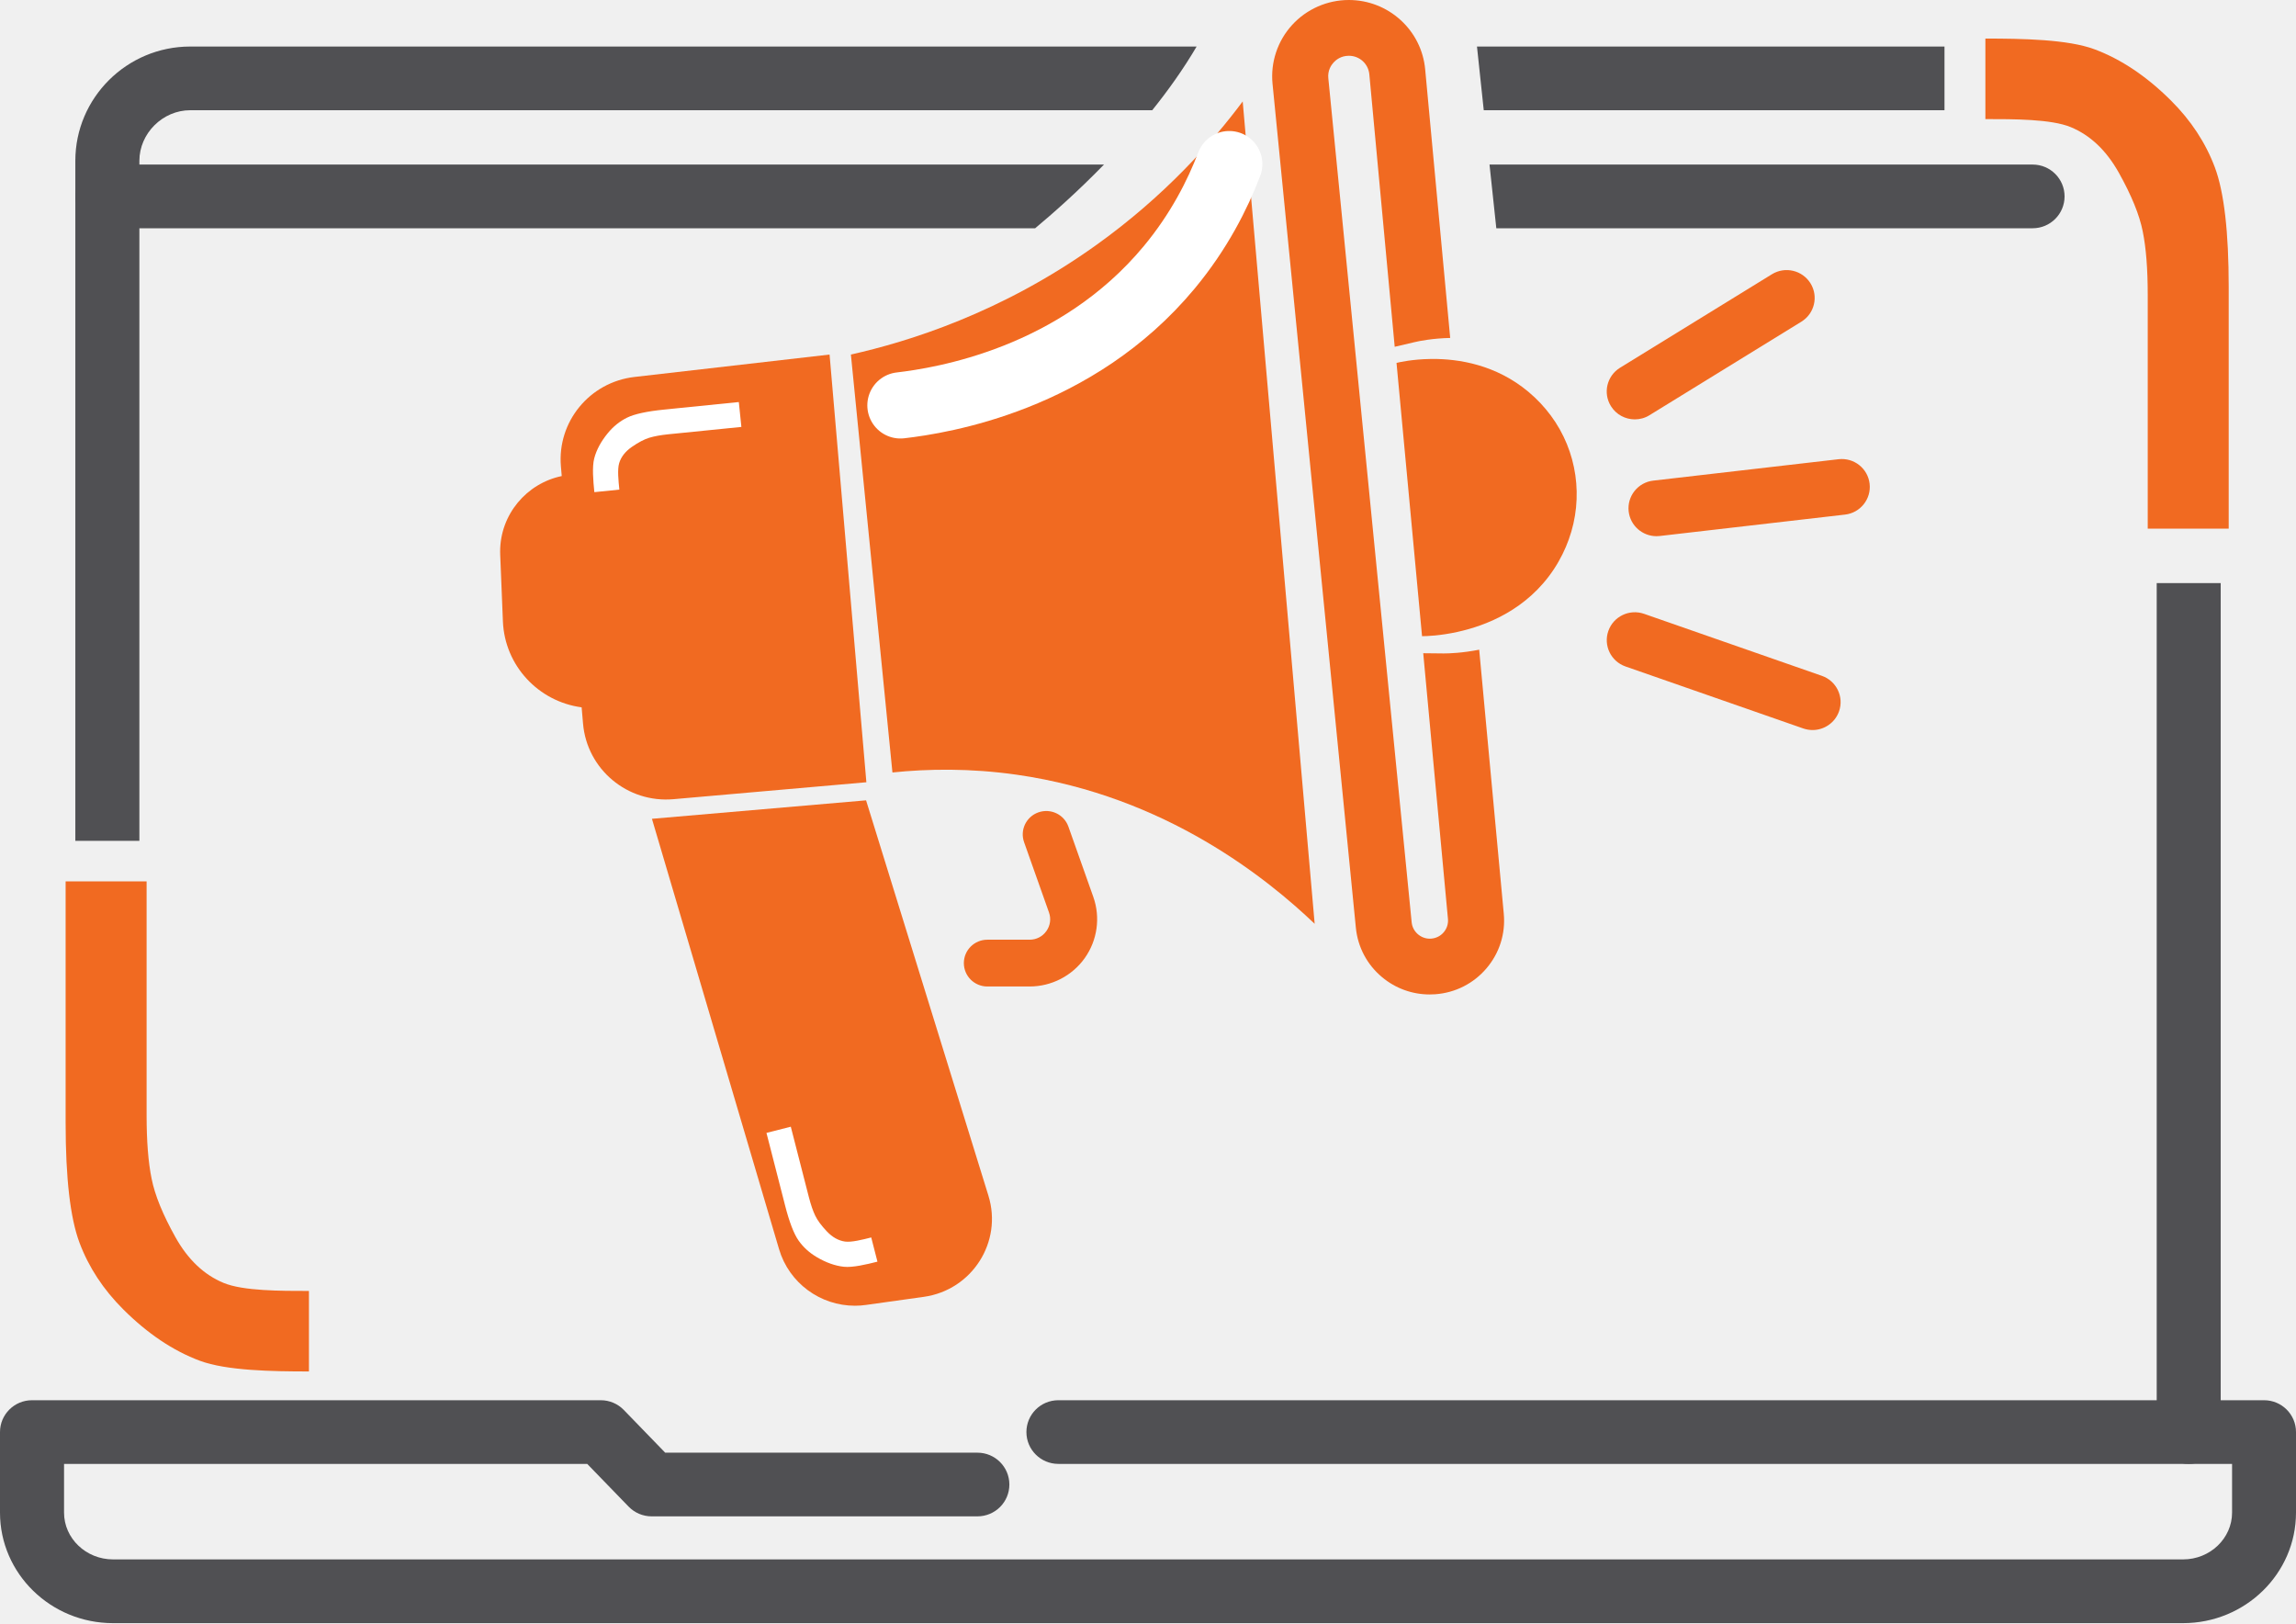
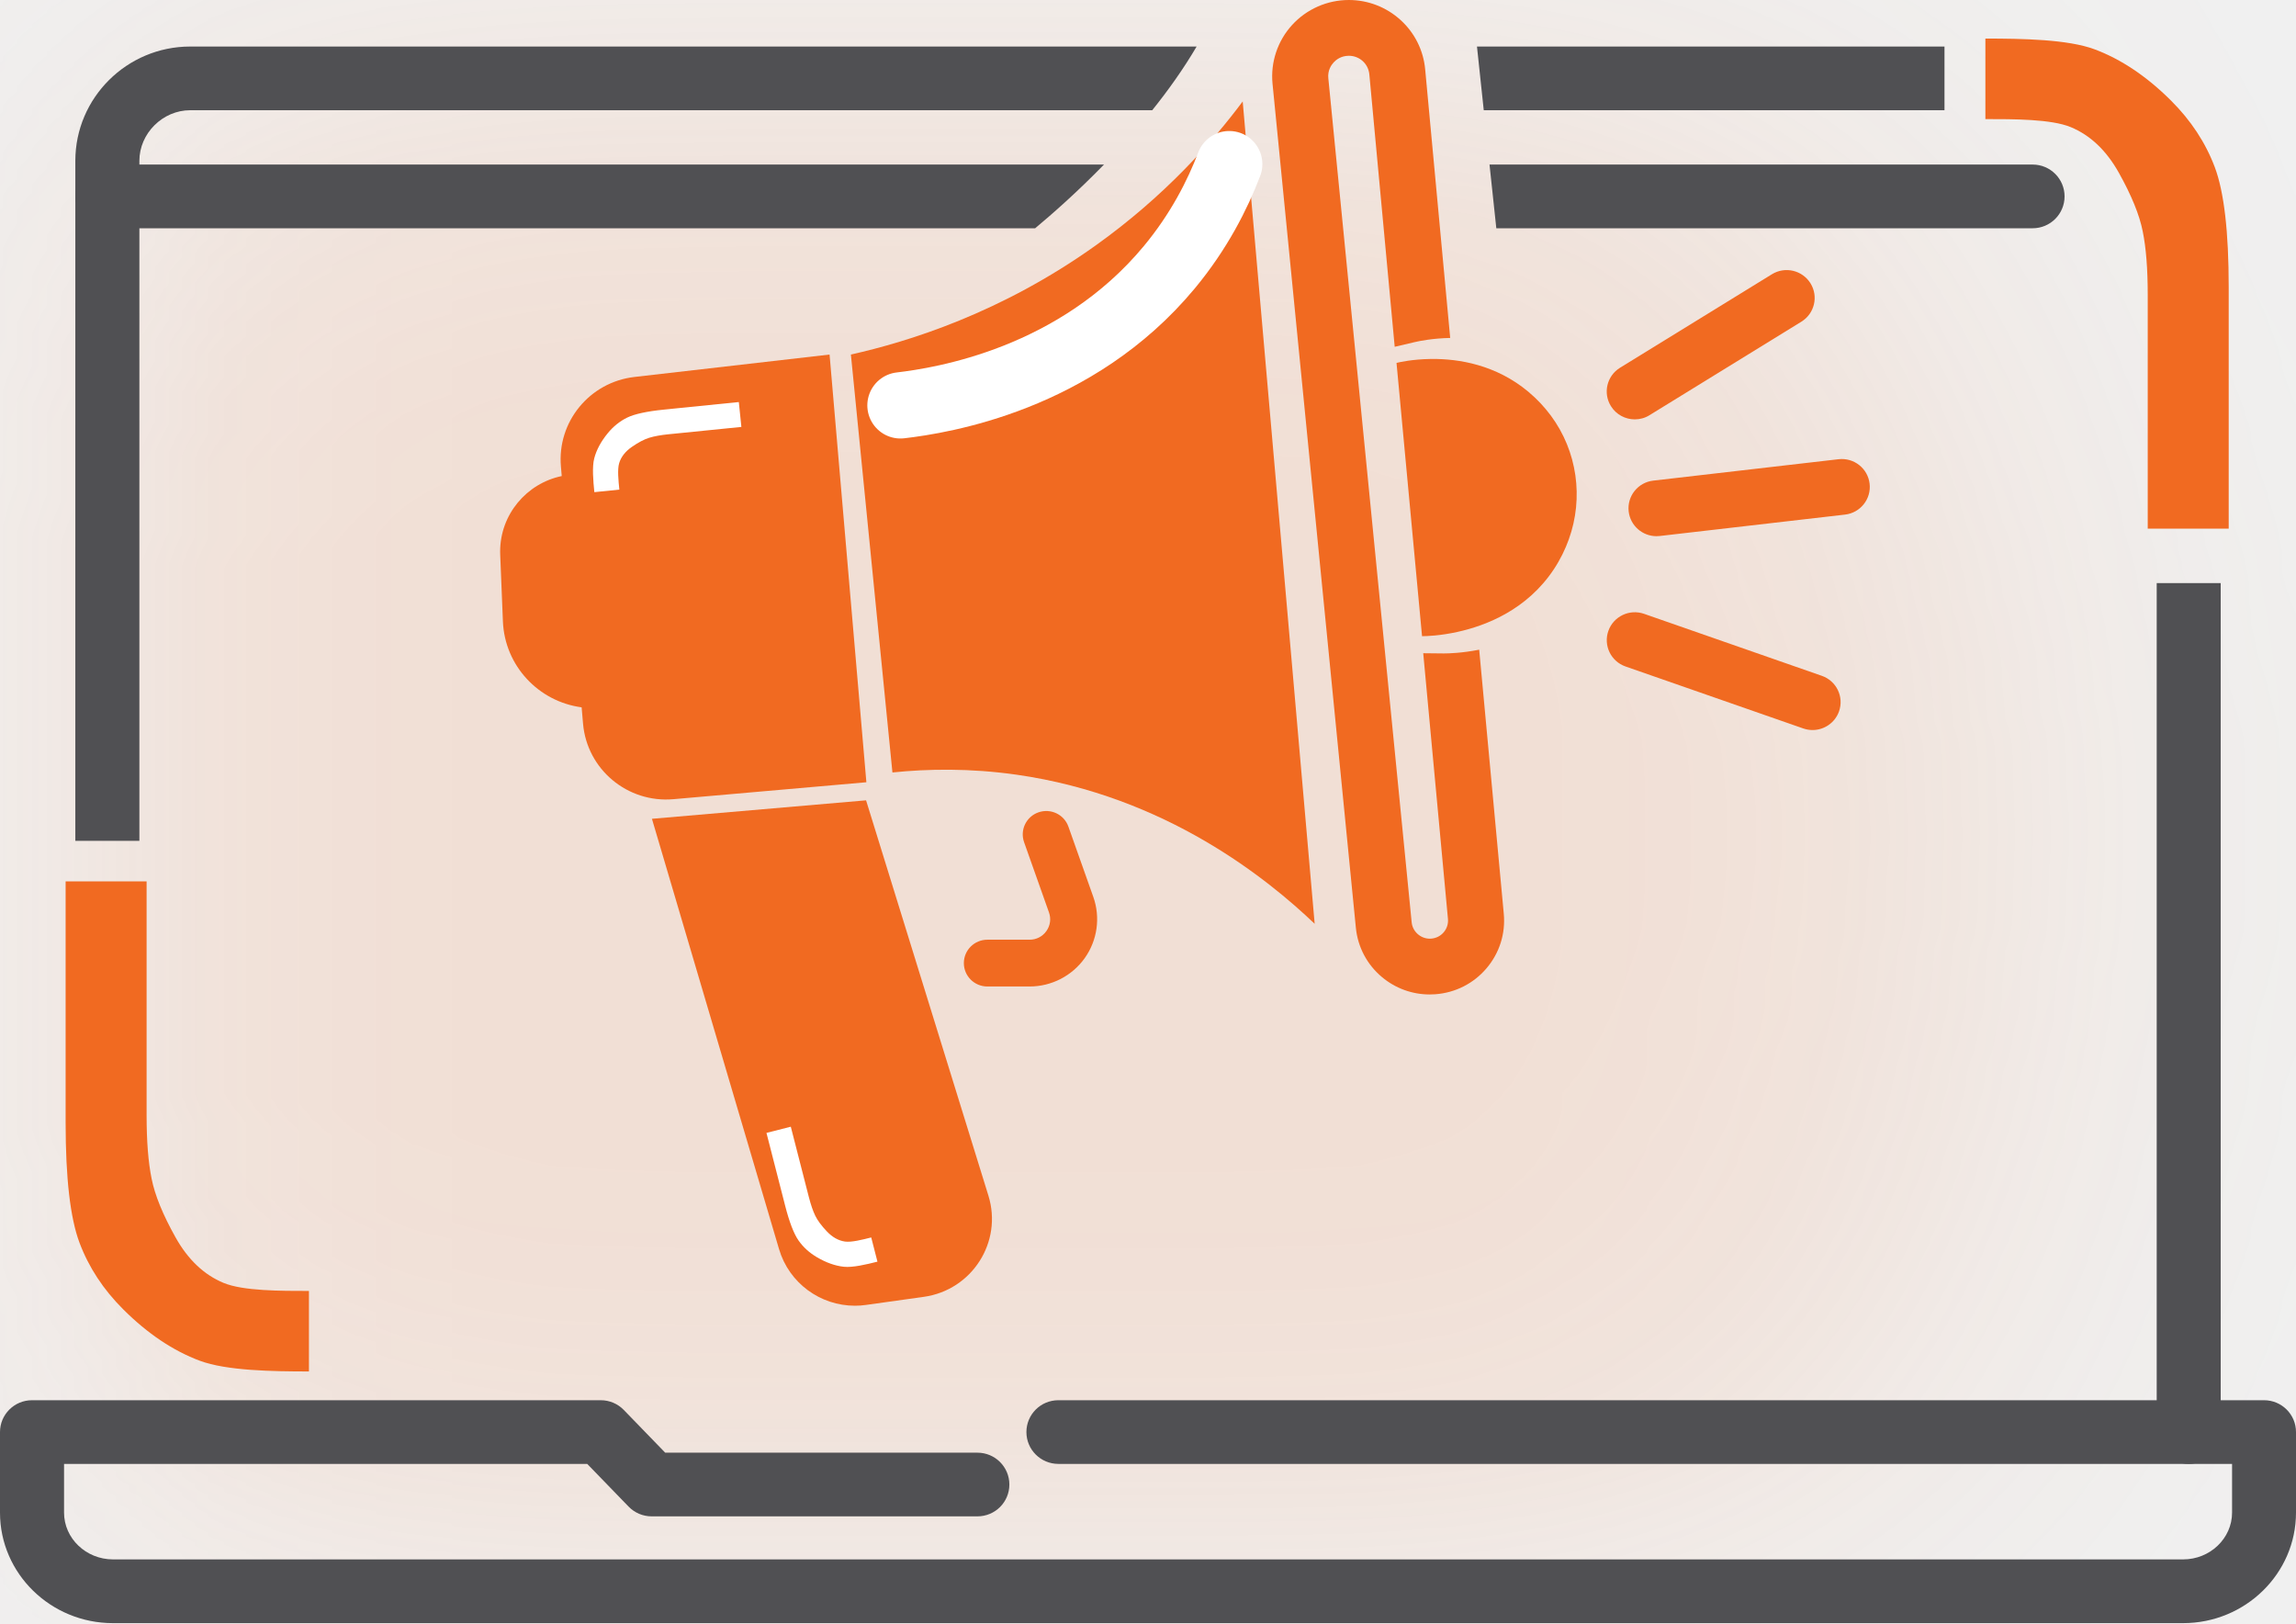
<svg xmlns="http://www.w3.org/2000/svg" width="249" height="176" viewBox="0 0 249 176" fill="none">
+   <g filter="url(#filter0_f_4195_1732)">
+     <circle cx="103.5" cy="90.5" r="115.5" fill="#FA6F24" fill-opacity="0.13" />
+   </g>
  <path d="M236.75 176H12.256C5.498 176 0 170.626 0 164.015V155.281C0 153.373 1.556 151.828 3.471 151.828H65.154C66.099 151.828 66.997 152.211 67.652 152.885L72.14 157.516H105.997C107.919 157.516 109.465 159.064 109.465 160.969C109.465 162.877 107.919 164.421 105.997 164.421H70.669C69.725 164.421 68.826 164.038 68.172 163.364L63.684 158.733H6.946V164.012C6.946 166.81 9.328 169.088 12.26 169.088H236.753C239.682 169.088 242.067 166.81 242.067 164.012V158.733H114.782C112.861 158.733 111.314 157.185 111.314 155.281C111.314 153.373 112.861 151.828 114.782 151.828H245.532C247.454 151.828 249 153.376 249 155.281V164.015C249 170.626 243.505 176 236.75 176Z" fill="#505053" />
  <path d="M20.627 5.046H129.773C128.351 7.468 126.696 9.788 124.959 11.952H20.627C17.643 11.952 15.116 14.465 15.116 17.437V91.176H8.17V17.437C8.17 10.607 13.76 5.046 20.627 5.046Z" fill="#505053" />
  <path d="M210.879 5.046V11.952H160.912L160.178 5.046H210.879Z" fill="#505053" />
  <path d="M240.834 63.224V155.281C240.834 157.186 239.284 158.733 237.362 158.733C235.444 158.733 233.894 157.186 233.894 155.281V63.224H240.834Z" fill="#505053" />
  <path d="M119.728 17.843C116.822 20.827 114.104 23.216 112.262 24.751H11.645C9.726 24.751 8.17 23.203 8.17 21.295C8.17 19.39 9.726 17.843 11.645 17.843H119.728Z" fill="#505053" />
  <path d="M223.902 21.295C223.902 23.203 222.355 24.751 220.434 24.751H162.274L161.537 17.843H220.437C222.355 17.843 223.902 19.39 223.902 21.295Z" fill="#505053" />
  <path d="M93.925 86.781L70.702 88.784L84.488 135.449C85.574 139.124 88.96 141.582 92.717 141.582C93.115 141.582 93.517 141.555 93.918 141.496L100.186 140.619C105.418 139.886 108.748 134.673 107.195 129.653L93.925 86.781Z" fill="#F16A21" />
  <path d="M156.513 70.853L154.348 70.83L157.029 99.636C157.079 100.166 156.914 100.68 156.572 101.086C156.227 101.492 155.743 101.737 155.21 101.776C155.161 101.78 155.111 101.783 155.062 101.783C154.062 101.783 153.193 101.014 153.094 100.009L144.056 8.486C143.97 7.635 144.375 7.049 144.625 6.778C144.872 6.506 145.418 6.048 146.28 6.048C147.441 6.048 148.396 6.915 148.504 8.064L151.255 37.603L153.42 37.096C153.969 36.968 155.391 36.683 157.273 36.644L154.558 7.507C154.368 5.452 153.417 3.551 151.88 2.16C150.344 0.766 148.356 0 146.28 0C143.937 0 141.693 0.988 140.121 2.716C138.548 4.441 137.778 6.761 138.005 9.078L147.043 100.601C147.251 102.696 148.257 104.597 149.88 105.952C151.344 107.176 153.16 107.831 155.052 107.831C155.256 107.831 155.46 107.824 155.667 107.808C157.839 107.644 159.81 106.643 161.215 104.99C162.62 103.334 163.284 101.236 163.084 99.08L160.418 70.447C158.556 70.814 157.118 70.853 156.612 70.853C156.572 70.853 156.539 70.853 156.513 70.853Z" fill="#F16A21" />
  <path d="M168.187 45.061C167.529 44.174 166.726 43.294 165.742 42.472C162.225 39.54 158.201 38.905 155.305 38.922C155.243 38.922 155.187 38.925 155.124 38.925C153.193 38.954 151.795 39.265 151.452 39.35L154.22 68.981C154.239 68.981 154.262 68.981 154.289 68.981C154.703 68.978 156.161 68.939 158.059 68.52C161.221 67.826 165.617 66.088 168.503 61.742C169.227 60.652 169.753 59.553 170.135 58.489C171.763 53.976 171.053 48.923 168.187 45.061Z" fill="#F16A21" />
  <path d="M196.572 79.159C196.24 79.159 195.898 79.103 195.565 78.989L176.288 72.267C174.702 71.714 173.869 69.989 174.425 68.412C174.981 66.834 176.715 66.006 178.301 66.559L197.579 73.281C199.165 73.834 199.997 75.559 199.441 77.136C199 78.38 197.826 79.159 196.572 79.159Z" fill="#F16A21" />
  <path d="M179.647 58.139C178.124 58.139 176.811 57.003 176.63 55.465C176.436 53.806 177.63 52.304 179.298 52.114L199.389 49.794C201.057 49.6 202.567 50.788 202.758 52.448C202.952 54.107 201.758 55.609 200.09 55.799L179.999 58.119C179.881 58.132 179.762 58.139 179.647 58.139Z" fill="#F16A21" />
  <path d="M177.294 45.474C176.278 45.474 175.281 44.966 174.705 44.04C173.82 42.62 174.261 40.758 175.689 39.877L192.16 29.739C193.588 28.858 195.46 29.297 196.345 30.717C197.23 32.137 196.786 33.999 195.361 34.88L178.89 45.019C178.393 45.33 177.841 45.474 177.294 45.474Z" fill="#F16A21" />
  <path d="M111.659 106.967H107.079C105.671 106.967 104.529 105.831 104.529 104.43C104.529 103.03 105.671 101.894 107.079 101.894H111.659C112.393 101.894 113.054 101.554 113.479 100.958C113.903 100.363 114.005 99.626 113.762 98.939L111.061 91.317C110.593 89.998 111.291 88.548 112.617 88.084C113.943 87.619 115.4 88.309 115.868 89.632L118.569 97.254C119.359 99.479 119.01 101.96 117.641 103.887C116.266 105.818 114.032 106.967 111.659 106.967Z" fill="#F16A21" />
  <path d="M93.958 84.821L73.035 86.657C68.05 87.095 63.657 83.423 63.23 78.465L63.078 76.698C58.403 76.076 54.734 72.191 54.54 67.371L54.247 60.151C54.244 60.037 54.24 59.919 54.24 59.804C54.24 55.795 57.096 52.415 60.92 51.62L60.831 50.579C60.413 45.732 63.947 41.435 68.803 40.875L89.966 38.444L93.958 84.821Z" fill="#F16A21" />
  <path d="M96.784 83.76C100.637 83.361 105.191 83.286 110.225 83.999C126.512 86.31 137.594 95.424 142.575 100.169C139.972 70.447 137.37 40.725 134.77 10.999C131.457 15.434 126.318 21.262 118.836 26.607C108.57 33.941 98.551 37.036 92.279 38.444C93.78 53.55 95.28 68.657 96.784 83.76Z" fill="#F16A21" />
  <path d="M73.199 47.018L80.402 46.292L80.125 43.595L73.403 44.272L72.567 44.358L71.992 44.416C70.136 44.603 68.807 44.894 68.01 45.284C67.214 45.676 66.513 46.239 65.914 46.969C65.181 47.862 64.69 48.772 64.447 49.692C64.203 50.611 64.332 52.13 64.457 53.364L67.168 53.089C67.073 52.153 66.941 50.903 67.148 50.222C67.352 49.541 67.813 48.952 68.524 48.458C69.238 47.964 69.866 47.633 70.409 47.467C70.955 47.3 71.659 47.172 72.528 47.084L73.199 47.018Z" fill="white" />
  <path d="M87.552 129.149L85.762 122.171L83.123 122.842L84.794 129.352L85.002 130.16L85.143 130.716C85.604 132.516 86.091 133.776 86.597 134.503C87.104 135.229 87.769 135.835 88.585 136.316C89.582 136.905 90.559 137.252 91.51 137.356C92.461 137.461 93.951 137.108 95.159 136.803L94.484 134.179C93.566 134.411 92.342 134.725 91.638 134.624C90.931 134.522 90.279 134.159 89.68 133.531C89.082 132.902 88.66 132.333 88.414 131.822C88.167 131.312 87.933 130.634 87.719 129.797L87.552 129.149Z" fill="white" />
  <path d="M97.653 43.955C102.164 43.428 116.7 41.147 126.801 28.989C130.042 25.085 132.046 21.109 133.31 17.797" stroke="white" stroke-width="7.185" stroke-miterlimit="10" stroke-linecap="round" stroke-linejoin="round" />
  <path d="M232.92 34.114V57.324H241.702V35.672V32.978V31.123C241.702 25.14 241.199 20.814 240.199 18.143C239.195 15.473 237.609 13.061 235.447 10.908C232.802 8.273 230.035 6.421 227.149 5.344C224.26 4.267 219.325 4.182 215.314 4.182V12.914C218.361 12.914 222.437 12.904 224.563 13.781C226.689 14.658 228.436 16.311 229.795 18.746C231.157 21.18 232.022 23.295 232.377 25.085C232.743 26.878 232.92 29.172 232.92 31.964V34.114Z" fill="#F16A21" />
  <path d="M15.899 118.781V95.571H7.117V117.223V119.917V121.769C7.117 127.751 7.62 132.078 8.621 134.748C9.624 137.419 11.21 139.831 13.372 141.984C16.017 144.619 18.784 146.471 21.67 147.548C24.559 148.624 29.494 148.709 33.505 148.709V139.978C30.458 139.978 26.382 139.988 24.256 139.111C22.131 138.234 20.383 136.581 19.024 134.146C17.662 131.711 16.797 129.597 16.442 127.807C16.076 126.014 15.899 123.719 15.899 120.928V118.781Z" fill="#F16A21" />
+   <defs>
+     <filter id="filter0_f_4195_1732" x="-61.9" y="-74.9" width="330.8" height="330.8" filterUnits="userSpaceOnUse" color-interpolation-filters="sRGB">
+       <feFlood flood-opacity="0" result="BackgroundImageFix" />
+       <feBlend mode="normal" in="SourceGraphic" in2="BackgroundImageFix" result="shape" />
+       <feGaussianBlur stdDeviation="24.95" result="effect1_foregroundBlur_4195_1732" />
+     </filter>
+   </defs>
</svg>
